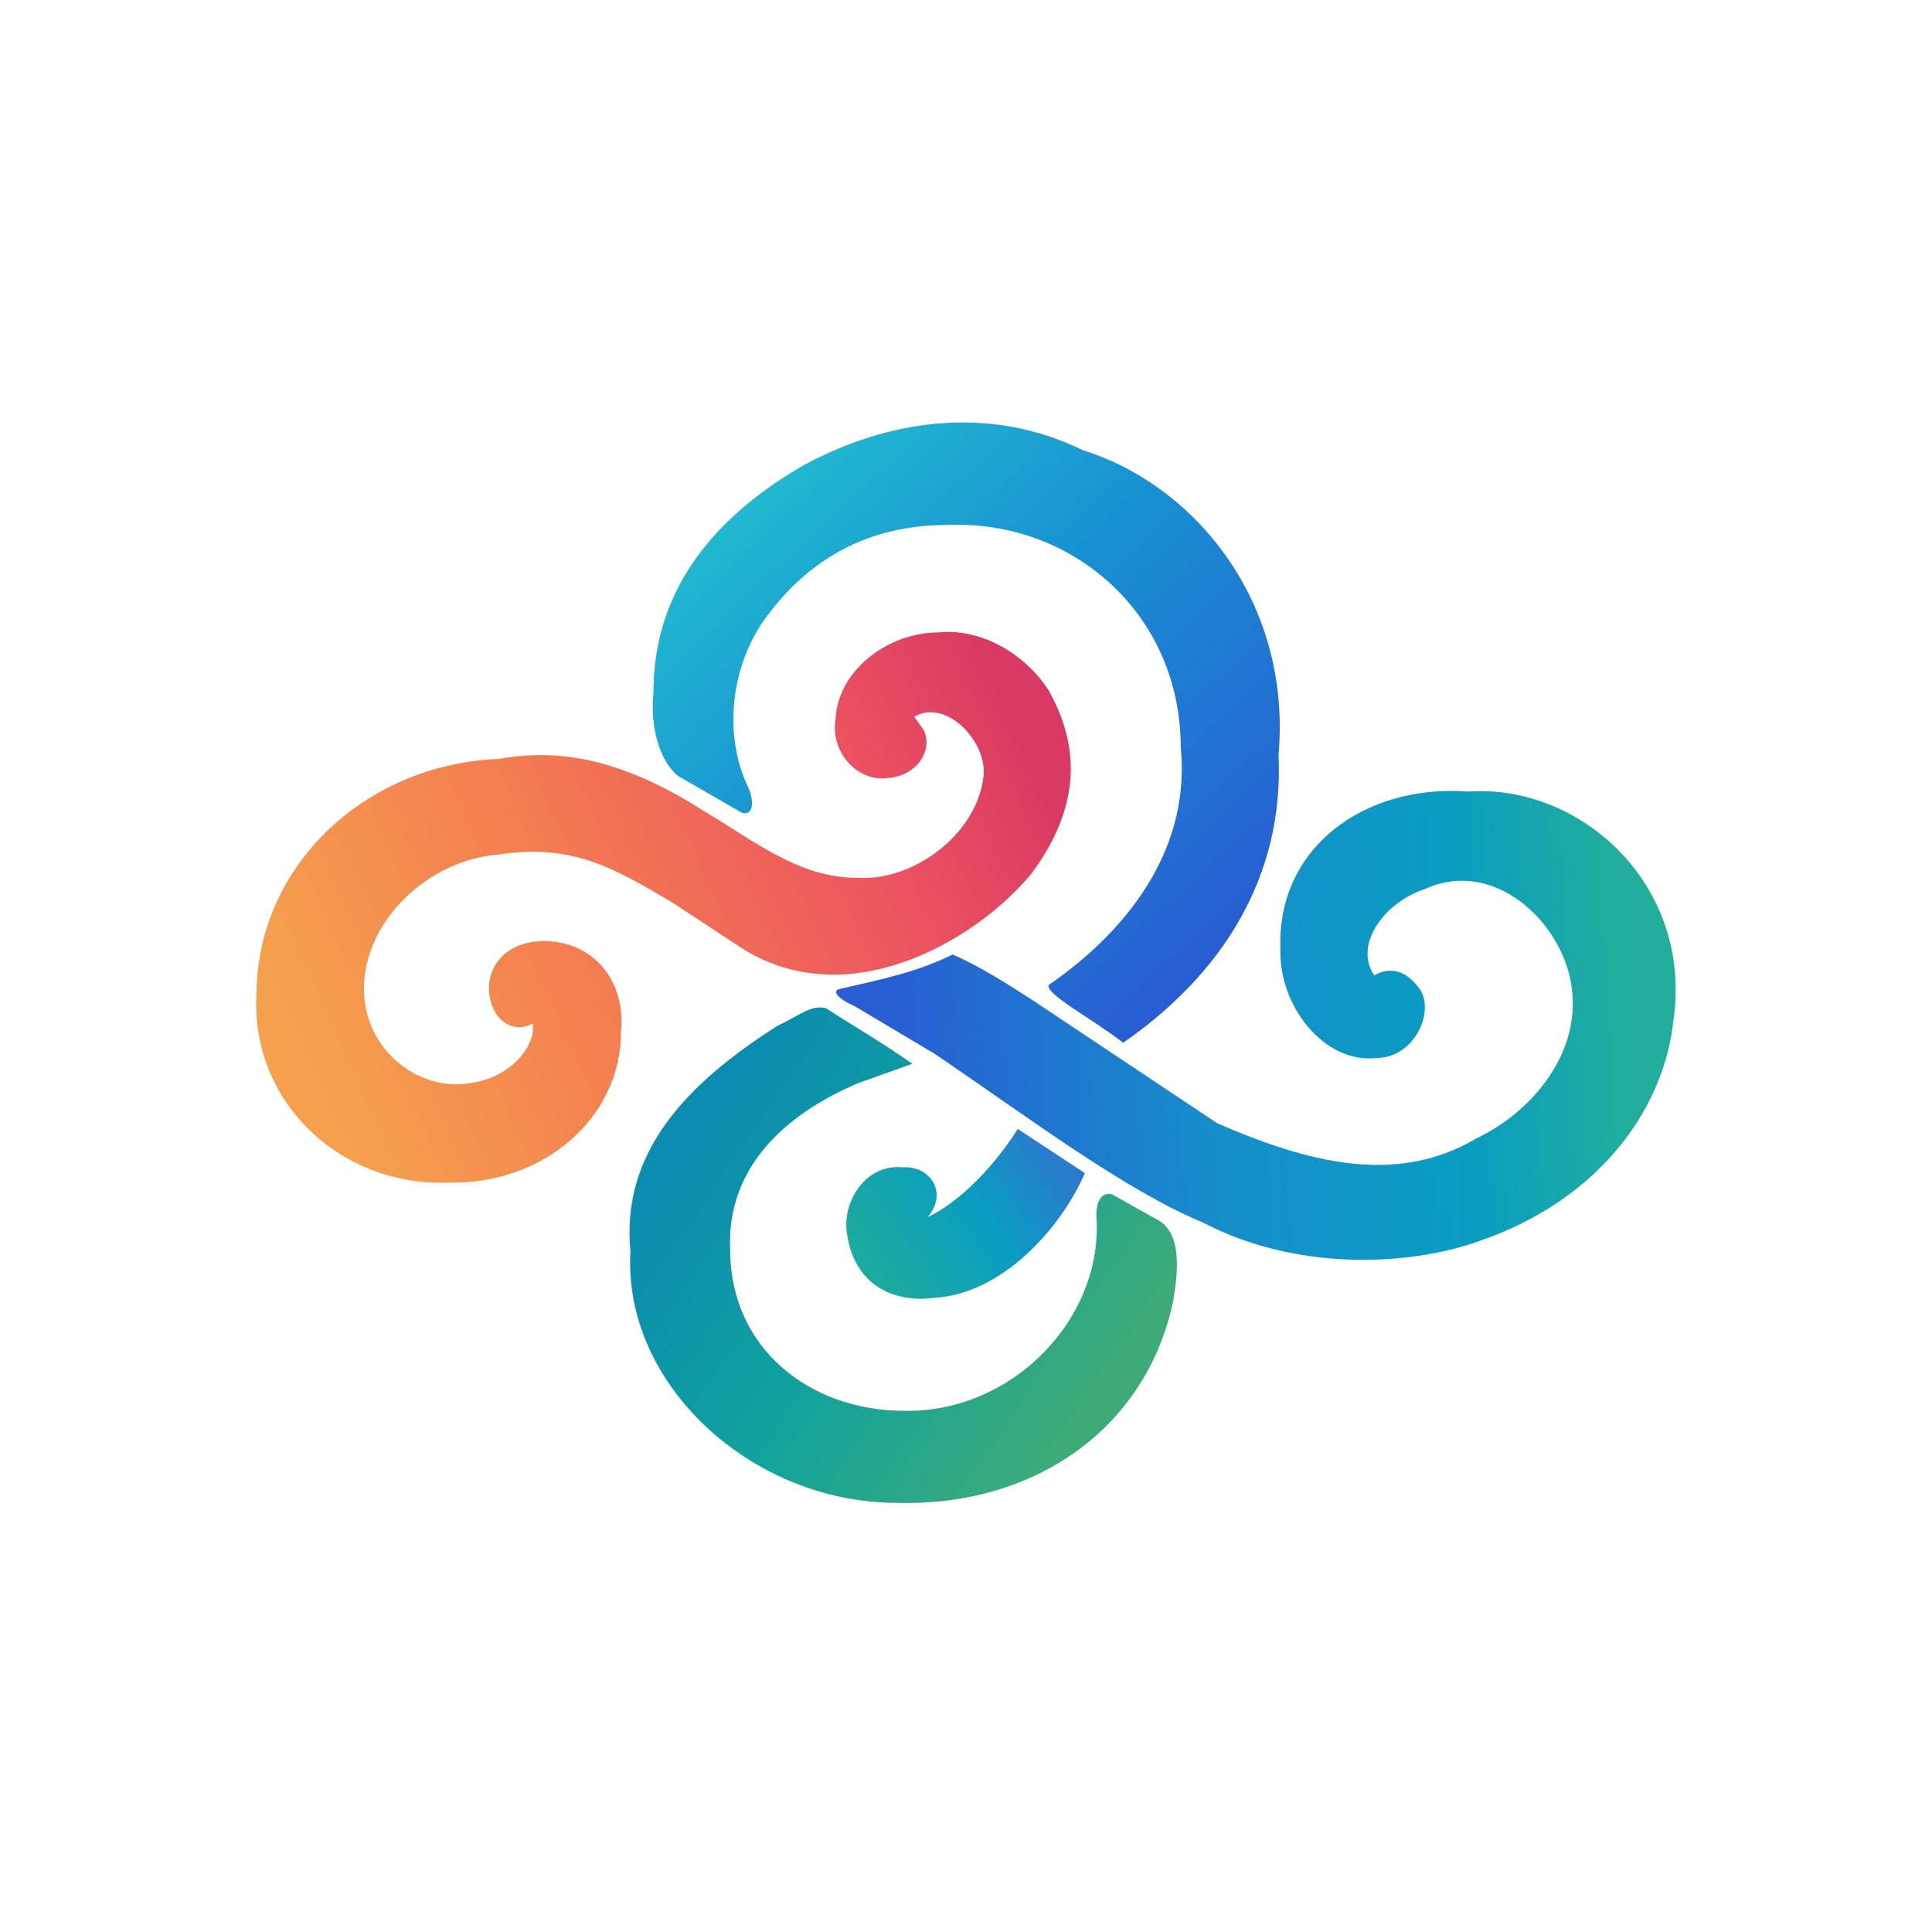
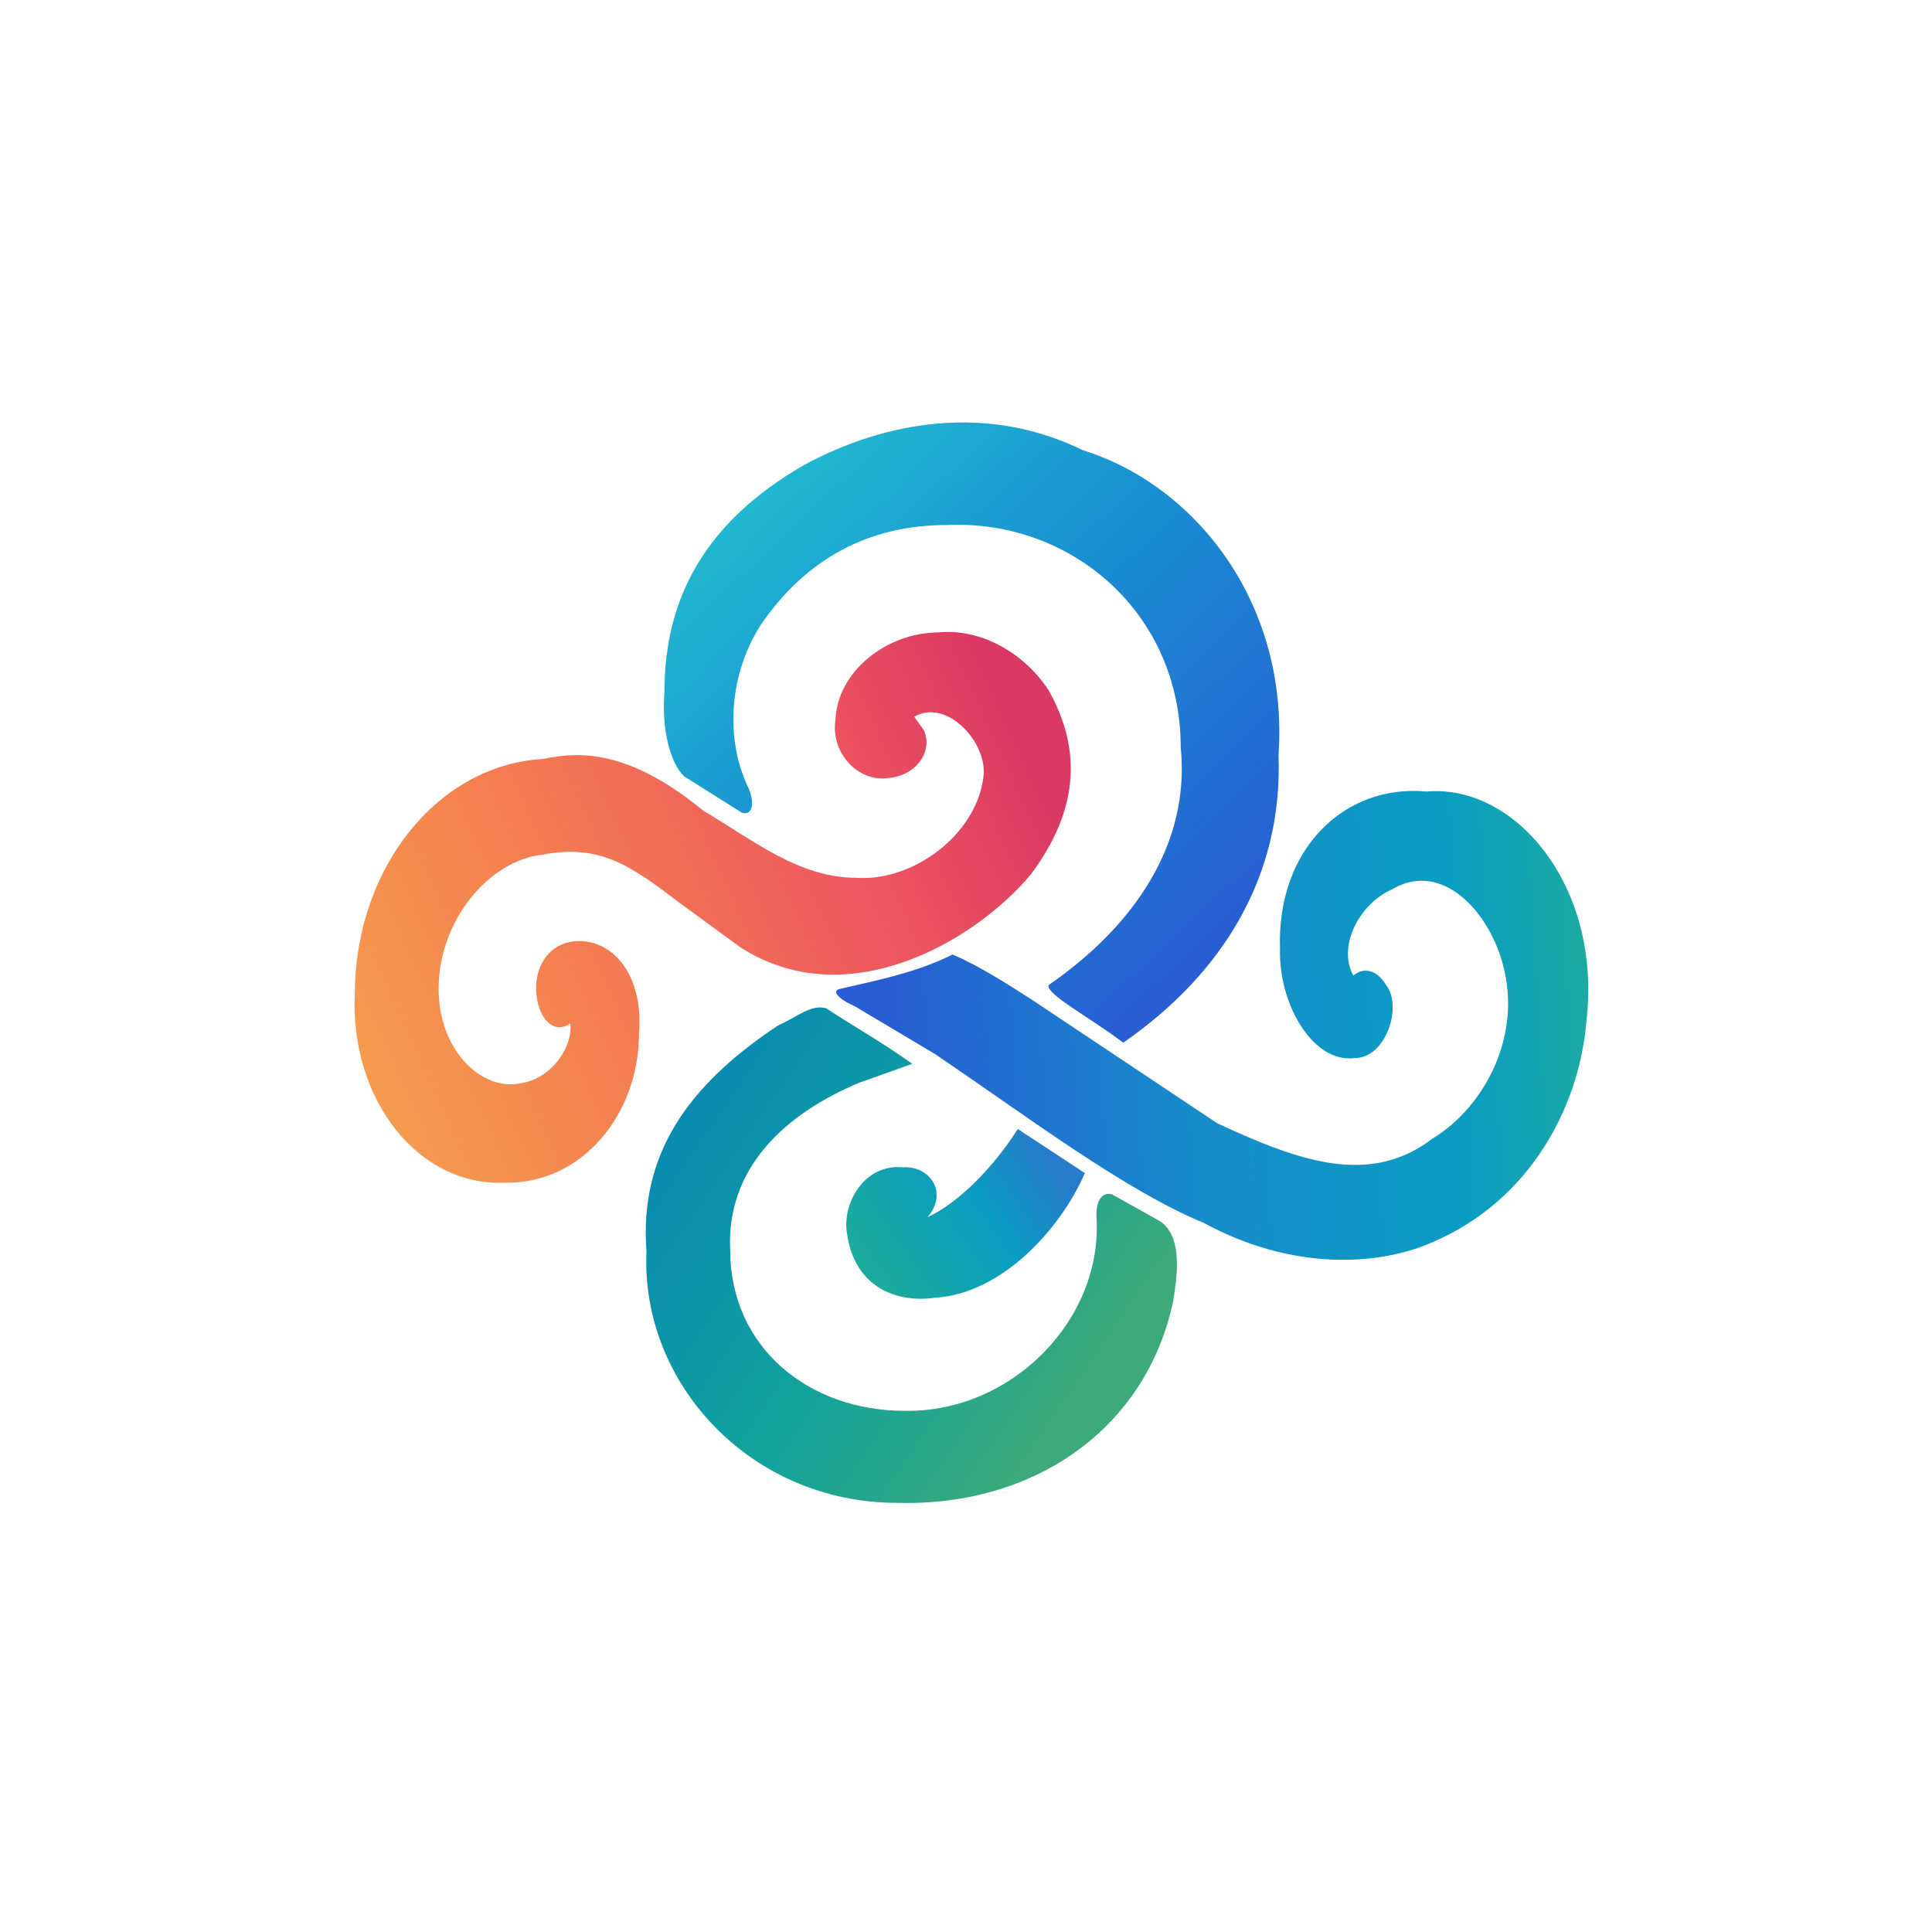
<svg xmlns="http://www.w3.org/2000/svg" width="1024" height="1024" viewBox="0 0 1024 1024">
  <defs>
    <linearGradient id="warm" gradientUnits="userSpaceOnUse" x1="135" y1="575" x2="510" y2="405">
      <stop offset="0" stop-color="#F5A04D" />
      <stop offset="0.38" stop-color="#F47C51" />
      <stop offset="0.78" stop-color="#EC5260" />
      <stop offset="1" stop-color="#D93962" />
    </linearGradient>
    <linearGradient id="crown" gradientUnits="userSpaceOnUse" x1="365" y1="315" x2="594" y2="559">
      <stop offset="0" stop-color="#20B7D0" />
      <stop offset="0.42" stop-color="#188FD2" />
      <stop offset="1" stop-color="#285DD3" />
    </linearGradient>
    <linearGradient id="forward" gradientUnits="userSpaceOnUse" x1="444" y1="562" x2="827" y2="538">
      <stop offset="0" stop-color="#285DD3" />
      <stop offset="0.43" stop-color="#168DCB" />
      <stop offset="0.78" stop-color="#099DC2" />
      <stop offset="1" stop-color="#20AE9B" />
    </linearGradient>
    <linearGradient id="return" gradientUnits="userSpaceOnUse" x1="342" y1="636" x2="546" y2="775">
      <stop offset="0" stop-color="#098CAF" />
      <stop offset="0.51" stop-color="#12A39C" />
      <stop offset="1" stop-color="#3CAA79" />
    </linearGradient>
    <linearGradient id="heart" gradientUnits="userSpaceOnUse" x1="442" y1="706" x2="531" y2="644">
      <stop offset="0" stop-color="#1BAA9E" />
      <stop offset="0.58" stop-color="#099DC2" />
      <stop offset="1" stop-color="#287CCB" />
    </linearGradient>
  </defs>
  <g id="symbol" transform="translate(136 225.43) scale(1.016216) translate(-117 -263)">
-     <path id="warm-current" fill="url(#warm)" d="M530 401 C516 380 493 369 473 371 C445 371 420 392 419 416 C416 433 430 449 446 447 C461 446 470 433 465 422 L460 415 C477 405 499 429 496 447 C492 477 459 501 430 499 C400 499 377 480 350 464 C300 432 267 433 243 437 C173 440 118 493 117 558 C113 615 160 660 217 658 C268 659 307 623 307 580 C310 551 291 532 267 532 C246 532 235 547 239 563 C242 575 252 580 261 575 C263 586 250 603 229 606 C202 611 173 589 173 557 C173 521 207 490 242 487 C281 481 302 493 334 512 L369 535 C424 571 491 533 521 497 C550 458 544 426 530 401 Z" />
-     <path id="return-current" fill="url(#return)" d="M389 576 C340 607 307 643 312 694 C308 763 375 825 451 825 C523 827 581 786 595 720 C598 703 599 685 588 678 L563 664 C558 663 555 667 555 675 C559 729 511 778 455 777 C405 777 364 744 364 693 C362 650 393 622 431 606 L459 596 C442 584 426 575 414 567 C406 565 400 571 389 576 Z" />
-     <path id="crown-current" fill="url(#crown)" d="M402 284 C352 313 324 352 324 402 C322 422 328 439 337 446 L370 465 C376 467 377 459 373 451 C361 425 364 392 380 367 C404 332 437 315 477 315 C542 312 599 361 599 431 C604 481 575 524 530 555 C529 560 552 572 569 585 C621 549 653 498 650 435 C657 355 606 294 548 276 C499 252 446 260 402 284 Z" />
-     <path id="forward-current" fill="url(#forward)" d="M856 573 C866 503 808 450 749 454 C694 450 649 484 651 536 C650 566 674 596 701 593 C722 593 733 566 722 555 C715 546 706 546 700 550 C689 534 705 512 726 505 C756 491 786 512 798 539 C816 580 787 619 753 635 C711 660 664 647 618 627 L522 563 C508 554 494 545 480 539 C462 548 443 552 421 557 C417 558 420 562 429 566 L471 591 C521 625 570 662 611 679 C659 704 718 702 756 688 C816 667 851 621 856 573 Z" />
-     <path id="heart-current" fill="url(#heart)" d="M549 653 L514 630 C502 649 484 668 467 676 C478 663 468 649 454 650 C434 648 422 669 425 685 C429 712 450 721 471 718 C505 716 536 683 549 653 Z" />
+     <path id="warm-current" fill="url(#warm)" d="M 530 401 C 516 380 493 369 473 371 C 445 371 420 392 419 416 C 416 433 430 449 446 447 C 461 446 470 433 465 422 L 460 415 C 477 405 499 429 496 447 C 492 477 459 501 430 499 C 400 499 377 480 350 464 C 311 432 285.26 433 266.54 437 C 211.94 440 169.04 493 168.26 558 C 165.14 615 201.8 660 246.26 658 C 286.04 659 316.46 623 316.46 580 C 318.8 551 303.98 532 285.26 532 C 268.88 532 260.3 547 263.42 563 C 265.76 575 273.56 580 280.58 575 C 282.14 586 272 603 255.62 606 C 234.56 611 211.94 589 211.94 557 C 211.94 521 238.46 490 265.76 487 C 296.18 481 312.56 493 337.52 512 L 369 535 C 424 571 491 533 521 497 C 550 458 544 426 530 401 Z" />
+     <path id="return-current" fill="url(#return)" d="M 389 576 C 342.2 607 316.46 643 320.36 694 C 317.24 763 375 825 451 825 C 523 827 581 786 595 720 C 598 703 599 685 588 678 L 563 664 C 558 663 555 667 555 675 C 559 729 511 778 455 777 C 405 777 364 744 364 693 C 362 650 393 622 431 606 L 459 596 C 442 584 426 575 414 567 C 406 565 400 571 389 576 Z" />
+     <path id="crown-current" fill="url(#crown)" d="M 402 284 C 352 313 329.72 352 329.72 402 C 328.16 422 332.84 439 339.86 446 L 370 465 C 376 467 377 459 373 451 C 361 425 364 392 380 367 C 404 332 437 315 477 315 C 542 312 599 361 599 431 C 604 481 575 524 530 555 C 529 560 552 572 569 585 C 621 549 652.34 498 650 435 C 655.46 355 606 294 548 276 C 499 252 446 260 402 284 Z" />
+     <path id="forward-current" fill="url(#forward)" d="M 810.68 573 C 818.48 503 773.24 450 727.22 454 C 684.32 450 649 484 650.78 536 C 650 566 668.72 596 689.78 593 C 706.16 593 714.74 566 706.16 555 C 700.7 546 693.68 546 689 550 C 680.42 534 692.9 512 709.28 505 C 732.68 491 756.08 512 765.44 539 C 779.48 580 756.86 619 730.34 635 C 697.58 660 660.92 647 618 627 L 522 563 C 508 554 494 545 480 539 C 462 548 443 552 421 557 C 417 558 420 562 429 566 L 471 591 C 521 625 570 662 611 679 C 657.02 704 703.04 702 732.68 688 C 779.48 667 806.78 621 810.68 573 Z" />
+     <path id="heart-current" fill="url(#heart)" d="M 549 653 L 514 630 C 502 649 484 668 467 676 C 478 663 468 649 454 650 C 434 648 422 669 425 685 C 429 712 450 721 471 718 C 505 716 536 683 549 653 Z" />
  </g>
</svg>
